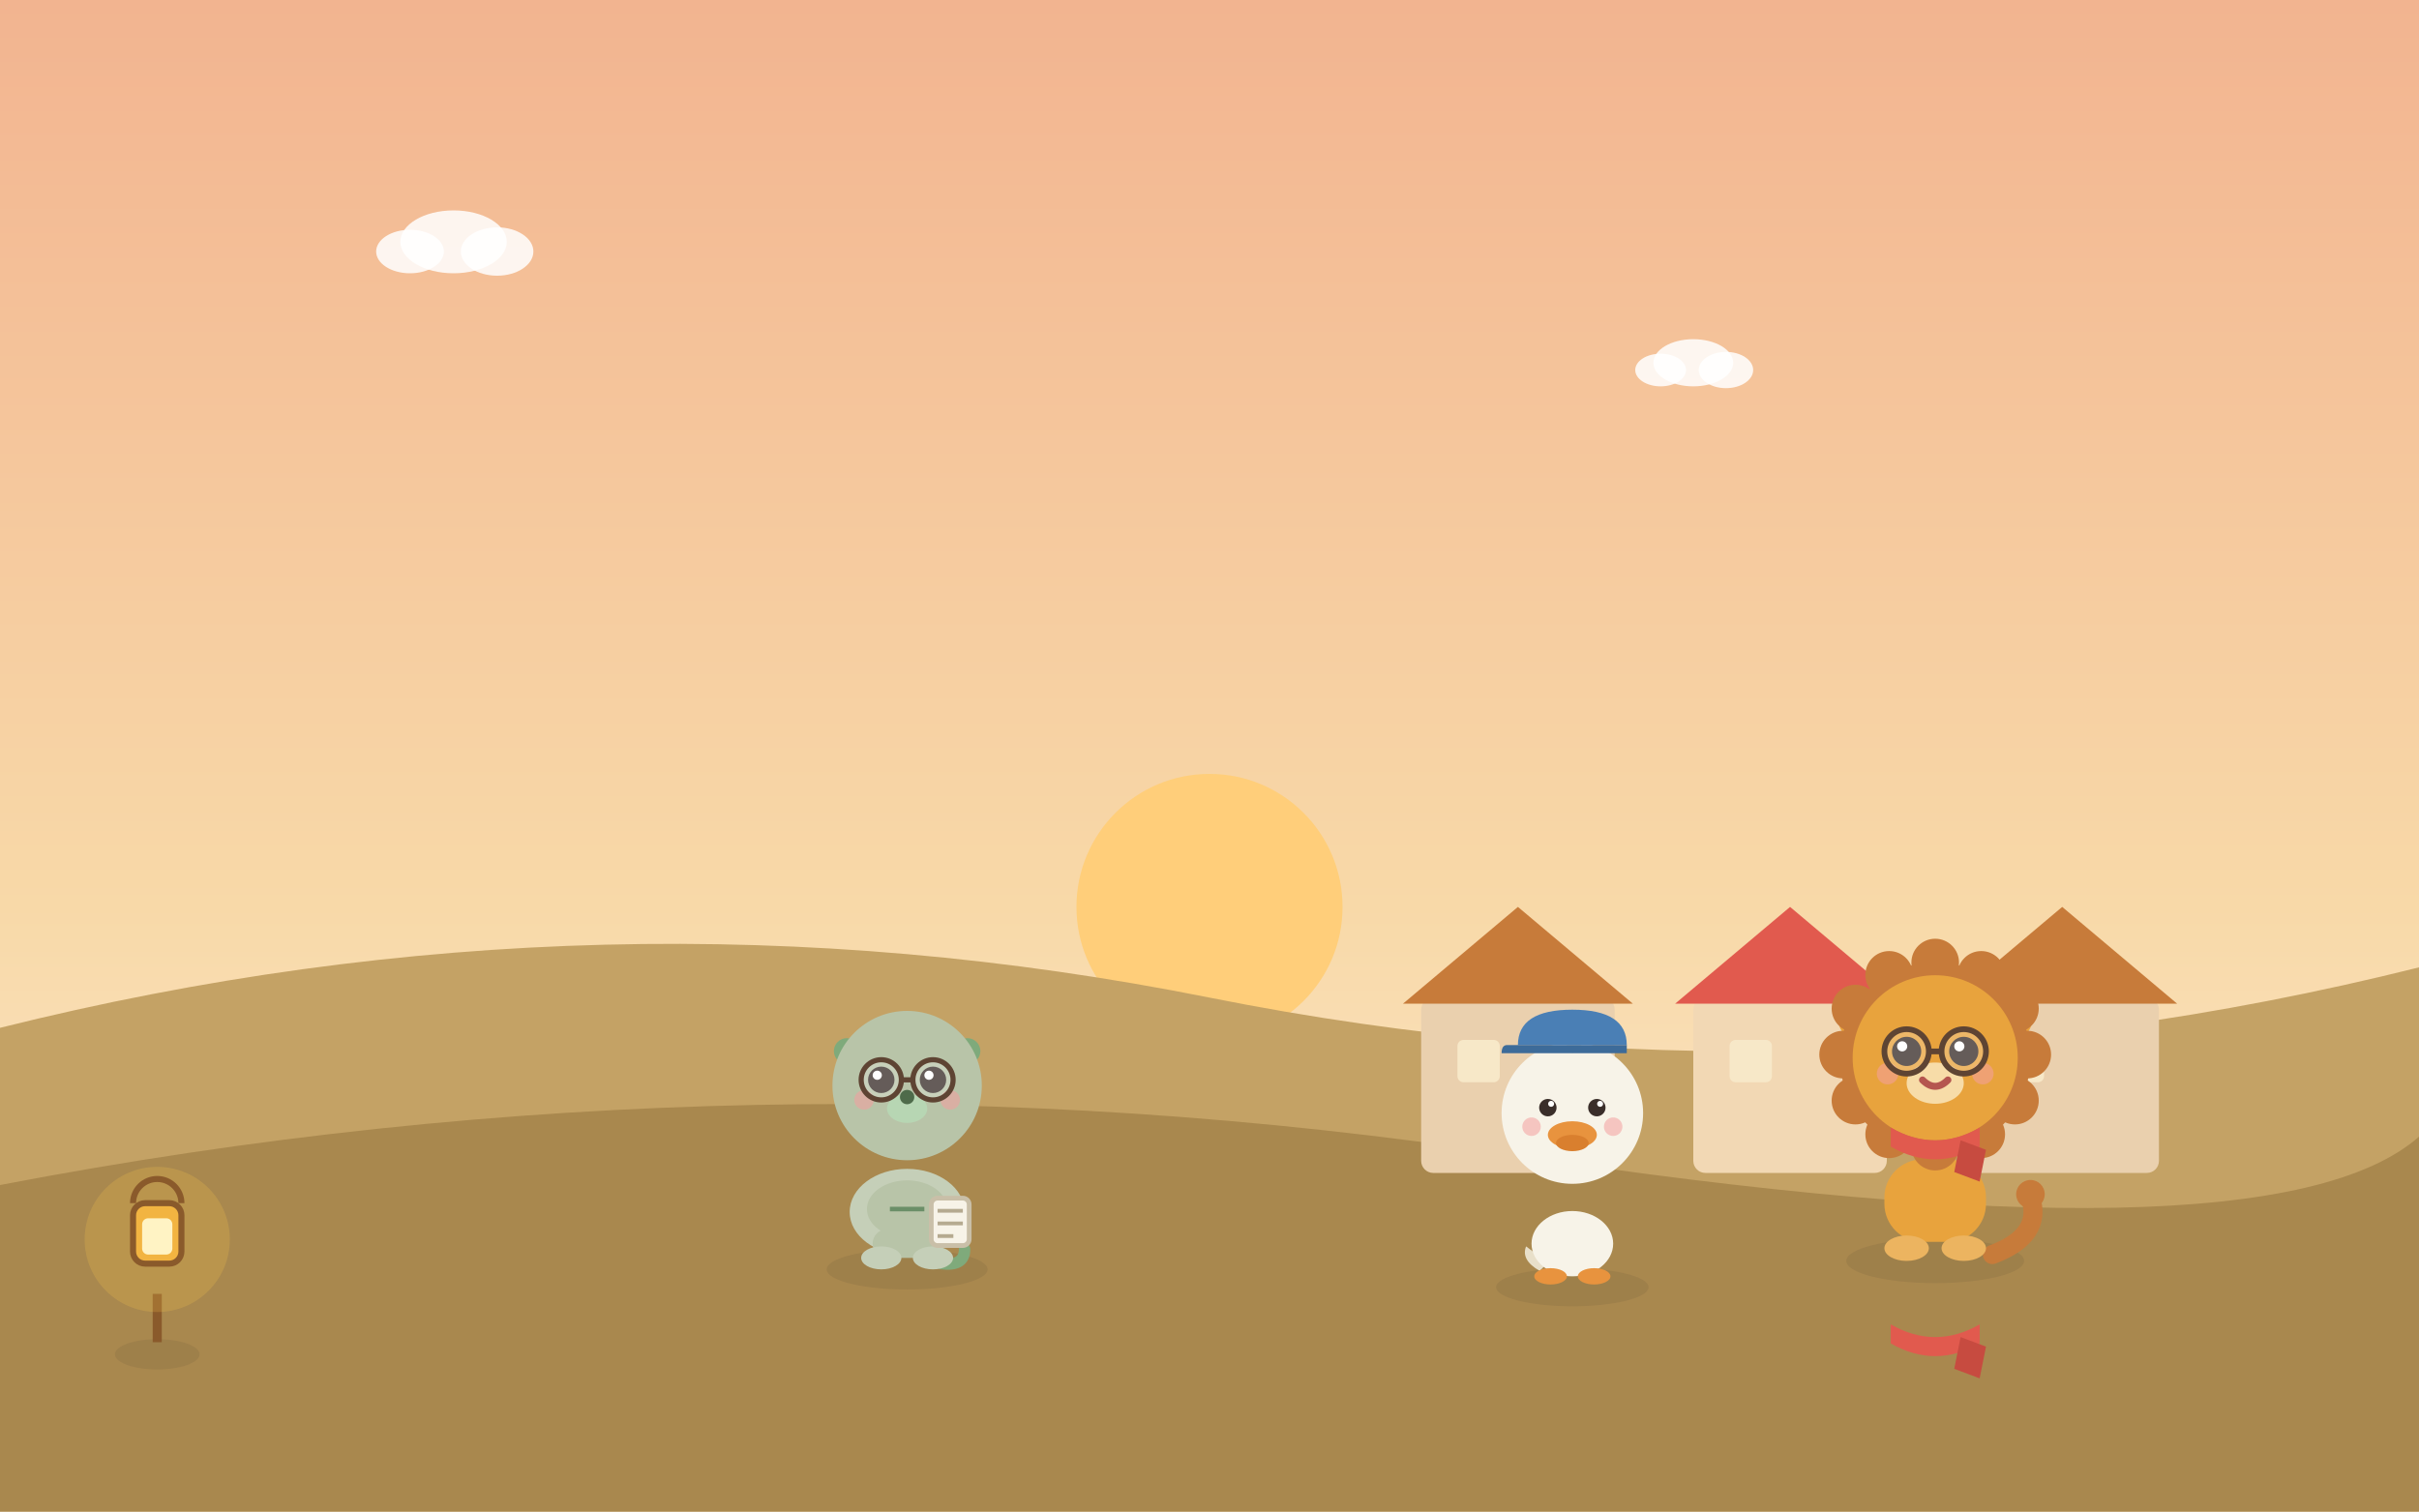
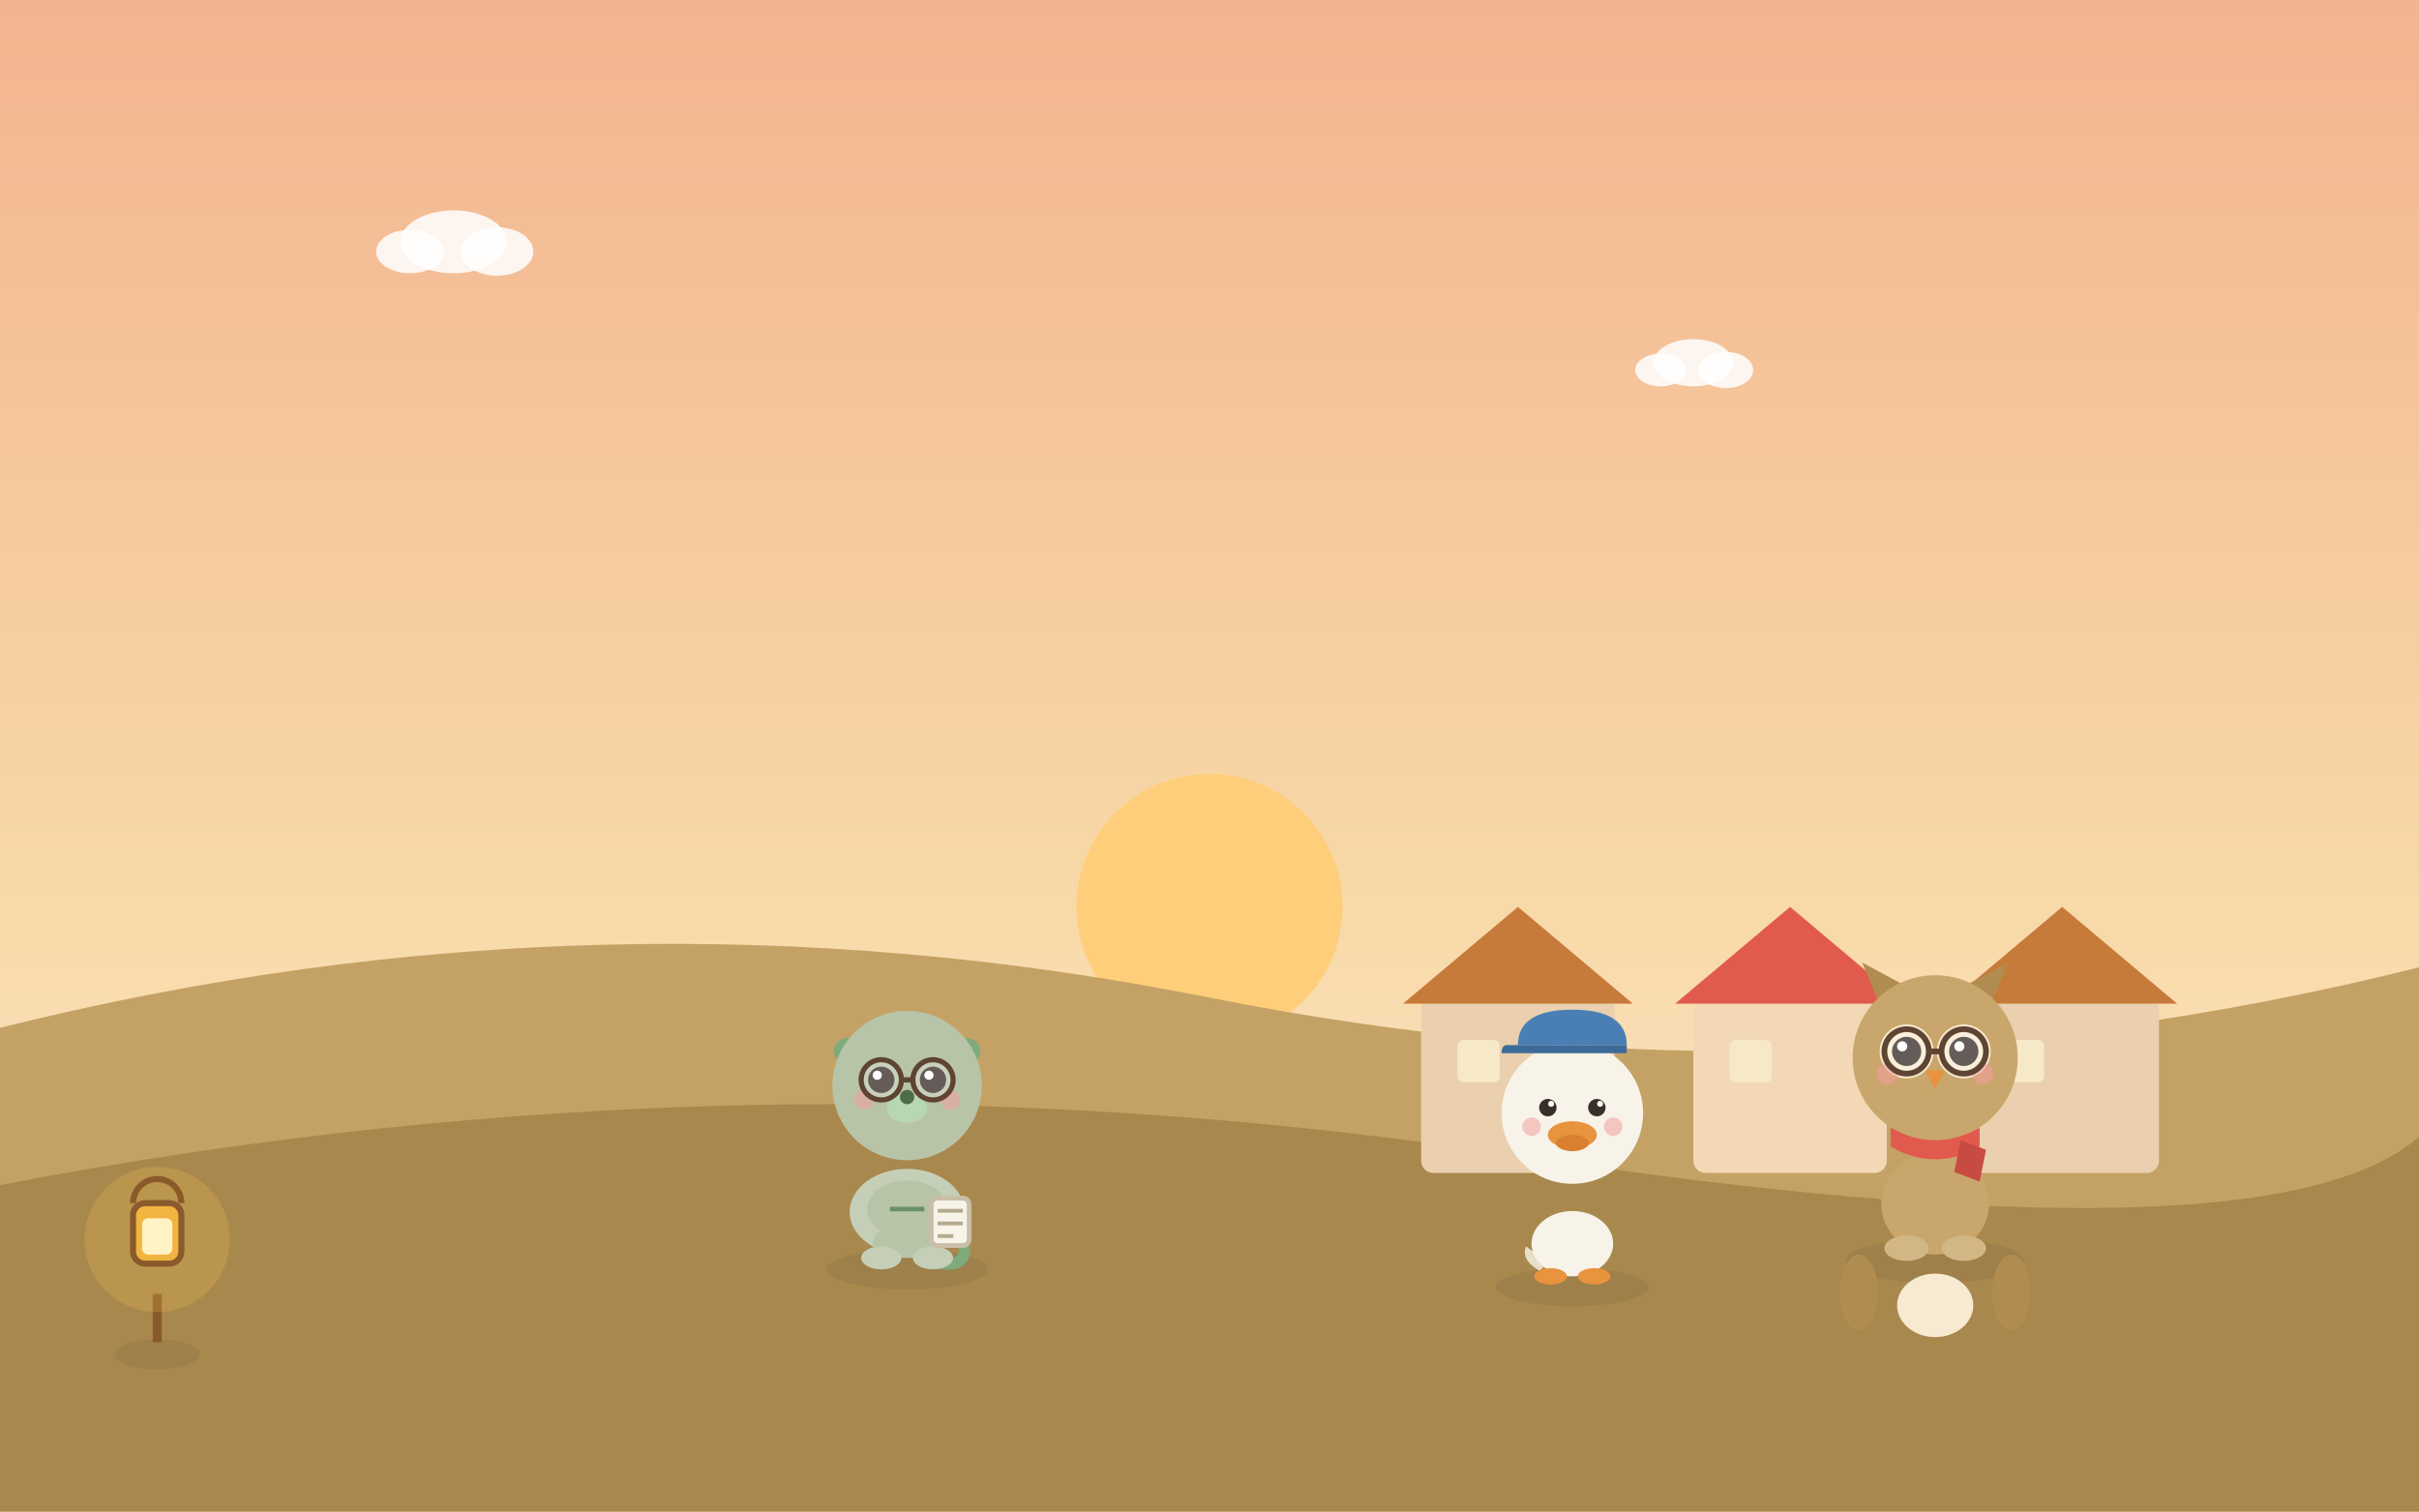
<svg xmlns="http://www.w3.org/2000/svg" viewBox="0 0 800 500">
  <defs>
    <linearGradient id="sky" x1="0" y1="0" x2="0" y2="1">
      <stop offset="0" stop-color="#F2B490" />
      <stop offset="0.6" stop-color="#F8D9A8" />
      <stop offset="1" stop-color="#FDEBD7" />
    </linearGradient>
  </defs>
  <rect x="0" y="0" width="800" height="500" rx="0" fill="url(#sky)" />
  <circle cx="400" cy="300" r="44" fill="#FFCE7A" />
  <g transform="translate(150,80) scale(0.8,0.8)">
    <ellipse cx="0" cy="0" rx="22" ry="13" fill="#FFFFFF" opacity="0.85" />
    <ellipse cx="-18" cy="4" rx="14" ry="9" fill="#FFFFFF" opacity="0.85" />
    <ellipse cx="18" cy="4" rx="15" ry="10" fill="#FFFFFF" opacity="0.85" />
  </g>
  <g transform="translate(560,120) scale(0.6,0.6)">
    <ellipse cx="0" cy="0" rx="22" ry="13" fill="#FFFFFF" opacity="0.85" />
    <ellipse cx="-18" cy="4" rx="14" ry="9" fill="#FFFFFF" opacity="0.85" />
    <ellipse cx="18" cy="4" rx="15" ry="10" fill="#FFFFFF" opacity="0.85" />
  </g>
  <path d="M0,340 Q200,290 400,330 T800,320 L800,500 L0,500 Z" fill="#C4A265" />
  <path d="M0,392 Q250,344 500,382 T800,376 L800,500 L0,500 Z" fill="#A9884E" />
  <g transform="translate(0,0) scale(1,1)">
    <rect x="470" y="330" width="64" height="58" rx="4" fill="#EAD0AE" />
    <path d="M464,332 L502,300 L540,332 Z" fill="#C77B3A" />
    <rect x="482" y="344" width="14" height="14" rx="2" fill="#F7E8C8" />
    <rect x="560" y="330" width="64" height="58" rx="4" fill="#F2D8B4" />
    <path d="M554,332 L592,300 L630,332 Z" fill="#E15A4E" />
    <rect x="572" y="344" width="14" height="14" rx="2" fill="#F7E8C8" />
    <rect x="650" y="330" width="64" height="58" rx="4" fill="#EAD0AE" />
    <path d="M644,332 L682,300 L720,332 Z" fill="#C77B3A" />
    <rect x="662" y="344" width="14" height="14" rx="2" fill="#F7E8C8" />
  </g>
  <g transform="translate(300,418) scale(0.95,0.95)">
    <ellipse cx="0" cy="2" rx="28" ry="7" fill="#3A2E2A" opacity="0.10" />
    <g transform="translate(0,0) scale(1,1)">
      <path d="M12,0 q8,1 8,-5" stroke="#7FAA7B" stroke-width="4" stroke-linecap="round" fill="none" />
      <ellipse cx="0" cy="-18" rx="20" ry="15" fill="#c5cfb8" />
      <ellipse cx="0" cy="-19" rx="14" ry="10" fill="#B8C4A8" />
      <path d="M-6,-19 h12" fill="none" stroke="#6B8F68" stroke-width="1.6" />
      <rect x="-12" y="-12" width="24" height="10" rx="5" fill="#B8C4A8" />
      <ellipse cx="-9" cy="-2" rx="7" ry="4" fill="#c5cfb8" />
      <ellipse cx="9" cy="-2" rx="7" ry="4" fill="#c5cfb8" />
    </g>
    <g transform="translate(0,-62) scale(1,1)">
      <circle cx="-21" cy="-12" r="4.5" fill="#7FAA7B" />
      <circle cx="21" cy="-12" r="4.5" fill="#7FAA7B" />
      <circle cx="0" cy="0" r="26" fill="#B8C4A8" />
      <ellipse cx="0" cy="8" rx="7" ry="5" fill="#B7D6B3" />
      <circle cx="0" cy="4" r="2.5" fill="#4E6B4A" />
      <circle cx="-9" cy="-2" r="4.6" fill="#3A2E2A" />
      <circle cx="9" cy="-2" r="4.6" fill="#3A2E2A" />
      <circle cx="-10.4" cy="-3.6" r="1.6" fill="#fff" />
      <circle cx="7.6" cy="-3.6" r="1.6" fill="#fff" />
      <circle cx="-15" cy="5" r="3.4" fill="#F49E9E" opacity="0.55" />
      <circle cx="15" cy="5" r="3.4" fill="#F49E9E" opacity="0.55" />
      <g transform="translate(0,-2) scale(1,1)">
        <circle cx="-9" cy="0" r="7" fill="#FFFFFF" fill-opacity="0.22" stroke="#5E4433" stroke-width="1.8" />
        <circle cx="9" cy="0" r="7" fill="#FFFFFF" fill-opacity="0.22" stroke="#5E4433" stroke-width="1.8" />
        <path d="M-2,0 h4" fill="none" stroke="#5E4433" stroke-width="1.8" />
      </g>
    </g>
    <g transform="translate(15,-14) scale(1.1,1.1)">
      <rect x="-6" y="-8" width="12" height="15" rx="2" fill="#F7F3E8" stroke="#C9BFA8" stroke-width="1.5" />
      <path d="M-4,-4 h8 M-4,0 h8 M-4,4 h5" fill="none" stroke="#B5AA90" stroke-width="1.2" />
    </g>
  </g>
  <g transform="translate(520,424) scale(-0.9,0.9)">
    <ellipse cx="0" cy="2" rx="28" ry="7" fill="#3A2E2A" opacity="0.10" />
    <g transform="translate(0,0) scale(1,1)">
      <path d="M12,-4 q7,-4 5,-9 q-4,3 -8,6 z" fill="#E8DFC9" />
      <ellipse cx="0" cy="-14" rx="15" ry="12" fill="#F7F3E8" />
      <ellipse cx="-8" cy="-2" rx="6" ry="3" fill="#E8933E" />
      <ellipse cx="8" cy="-2" rx="6" ry="3" fill="#E8933E" />
    </g>
    <g transform="translate(0,-62) scale(1,1)">
      <circle cx="0" cy="0" r="26" fill="#F7F3E8" />
      <circle cx="-9" cy="-2" r="3.2" fill="#3A2E2A" />
      <circle cx="9" cy="-2" r="3.2" fill="#3A2E2A" />
      <circle cx="-10.2" cy="-3.4" r="1.1" fill="#fff" />
      <circle cx="7.8" cy="-3.4" r="1.1" fill="#fff" />
      <path d="M-6,9 q6,-4 12,0" stroke="#3A2E2A" stroke-width="2.2" stroke-linecap="round" fill="none" />
      <circle cx="-15" cy="5" r="3.4" fill="#F49E9E" opacity="0.55" />
      <circle cx="15" cy="5" r="3.4" fill="#F49E9E" opacity="0.55" />
      <ellipse cx="0" cy="8" rx="9" ry="5" fill="#E8933E" />
      <ellipse cx="0" cy="11" rx="6" ry="3" fill="#D97F2E" />
      <path d="M-4,-24 q4,-6 8,-2 q-3,1 -4,4 z" fill="#E8DFC9" />
      <g transform="translate(0,-5) scale(1,1)">
        <path d="M-20,-20 q0,-13 20,-13 q20,0 20,13 z" fill="#4A7FB5" />
        <path d="M-20,-20 h44 q2,0 2,3 h-46 z" fill="#3D6B99" />
      </g>
    </g>
  </g>
  <g transform="translate(640,415) scale(1.05,1.05)">
    <ellipse cx="0" cy="2" rx="28" ry="7" fill="#3A2E2A" opacity="0.10" />
    <g transform="translate(0,0) scale(1,1)">
-       <path d="M18,0 q16,-6 12,-18" stroke="#C77B3A" stroke-width="6" stroke-linecap="round" fill="none" />
-       <circle cx="30" cy="-19" r="4.5" fill="#C77B3A" />
-       <rect x="-16" y="-30" width="32" height="26" rx="12" fill="#E8A33D" />
-       <path d="M-14,22 q14,8 28,0 l0,6 q-14,8 -28,0 z" fill="#E15A4E" />
-       <path d="M8,26 l8,3 l-2,10 l-8,-3 z" fill="#C74B40" />
-       <ellipse cx="-9" cy="-2" rx="7" ry="4" fill="#ecb460" />
-       <ellipse cx="9" cy="-2" rx="7" ry="4" fill="#ecb460" />
+       <ellipse cx="0" cy="-16" rx="17" ry="16" fill="#C9A66B" />
+       <ellipse cx="0" cy="16" rx="12" ry="10" fill="#F7EAD0" />
+       <ellipse cx="-24" cy="12" rx="6" ry="12" fill="#B08C50" />
+       <ellipse cx="24" cy="12" rx="6" ry="12" fill="#B08C50" />
+       <ellipse cx="-9" cy="-2" rx="7" ry="4" fill="#d3b686" />
+       <ellipse cx="9" cy="-2" rx="7" ry="4" fill="#d3b686" />
    </g>
    <g transform="translate(0,-62) scale(1,1)">
-       <circle cx="-24" cy="-12" r="6.5" fill="#E8A33D" />
-       <circle cx="24" cy="-12" r="6.5" fill="#E8A33D" />
-       <path d="M0,-30 a30,30 0 1 0 0.01,0 z" fill="#C77B3A" />
-       <circle cx="29" cy="-1" r="7.5" fill="#C77B3A" />
-       <circle cx="25.115" cy="13.5" r="7.5" fill="#C77B3A" />
-       <circle cx="14.5" cy="24.115" r="7.5" fill="#C77B3A" />
-       <circle cx="1.7757378587636622e-15" cy="28" r="7.5" fill="#C77B3A" />
-       <circle cx="-14.5" cy="24.115" r="7.5" fill="#C77B3A" />
-       <circle cx="-25.115" cy="13.5" r="7.5" fill="#C77B3A" />
-       <circle cx="-29" cy="-1" r="7.5" fill="#C77B3A" />
-       <circle cx="-25.115" cy="-15.5" r="7.5" fill="#C77B3A" />
-       <circle cx="-14.5" cy="-26.115" r="7.5" fill="#C77B3A" />
-       <circle cx="-5.327213576290986e-15" cy="-30" r="7.5" fill="#C77B3A" />
-       <circle cx="14.5" cy="-26.115" r="7.5" fill="#C77B3A" />
-       <circle cx="25.115" cy="-15.5" r="7.5" fill="#C77B3A" />
-       <circle cx="0" cy="0" r="26" fill="#E8A33D" />
-       <ellipse cx="0" cy="8" rx="9" ry="6.5" fill="#F7DCA8" />
+       <path d="M-18,-18 L-23,-30 L-10,-23 Z" fill="#B08C50" />
+       <path d="M18,-18 L23,-30 L10,-23 Z" fill="#B08C50" />
+       <circle cx="0" cy="0" r="26" fill="#C9A66B" />
+       <circle cx="-9" cy="-2" r="8.5" fill="#F7EAD0" />
+       <circle cx="9" cy="-2" r="8.5" fill="#F7EAD0" />
      <circle cx="-9" cy="-2" r="4.6" fill="#3A2E2A" />
      <circle cx="9" cy="-2" r="4.6" fill="#3A2E2A" />
      <circle cx="-10.4" cy="-3.6" r="1.6" fill="#fff" />
      <circle cx="7.6" cy="-3.6" r="1.6" fill="#fff" />
      <circle cx="-15" cy="5" r="3.4" fill="#F49E9E" opacity="0.55" />
      <circle cx="15" cy="5" r="3.4" fill="#F49E9E" opacity="0.55" />
-       <path d="M-4,7 q4,4 8,0" stroke="#B5564F" stroke-width="2.2" stroke-linecap="round" fill="none" />
+       <path d="M-3,4 L3,4 L0,10 Z" fill="#E8933E" />
      <g transform="translate(0,-2) scale(1,1)">
        <circle cx="-9" cy="0" r="7" fill="#FFFFFF" fill-opacity="0.22" stroke="#5E4433" stroke-width="1.8" />
        <circle cx="9" cy="0" r="7" fill="#FFFFFF" fill-opacity="0.22" stroke="#5E4433" stroke-width="1.8" />
        <path d="M-2,0 h4" fill="none" stroke="#5E4433" stroke-width="1.8" />
      </g>
      <path d="M-14,22 q14,8 28,0 l0,6 q-14,8 -28,0 z" fill="#E15A4E" />
      <path d="M8,26 l8,3 l-2,10 l-8,-3 z" fill="#C74B40" />
    </g>
  </g>
  <g transform="translate(52,446) scale(1,1)">
    <ellipse cx="0" cy="2" rx="14" ry="5" fill="#3A2E2A" opacity="0.10" />
    <path d="M0,-2 v-16" fill="none" stroke="#8a5a2b" stroke-width="3" />
    <circle cx="0" cy="-36" r="24" fill="#F8C64B" opacity="0.22" />
    <path d="M-8,-48 a8,8 0 0 1 16,0" stroke="#8a5a2b" stroke-width="2" fill="none" />
    <rect x="-8" y="-48" width="16" height="20" rx="4" fill="#F2B441" stroke="#8a5a2b" stroke-width="2" />
    <rect x="-5" y="-43" width="10" height="12" rx="2" fill="#FFF3C4" />
  </g>
</svg>
